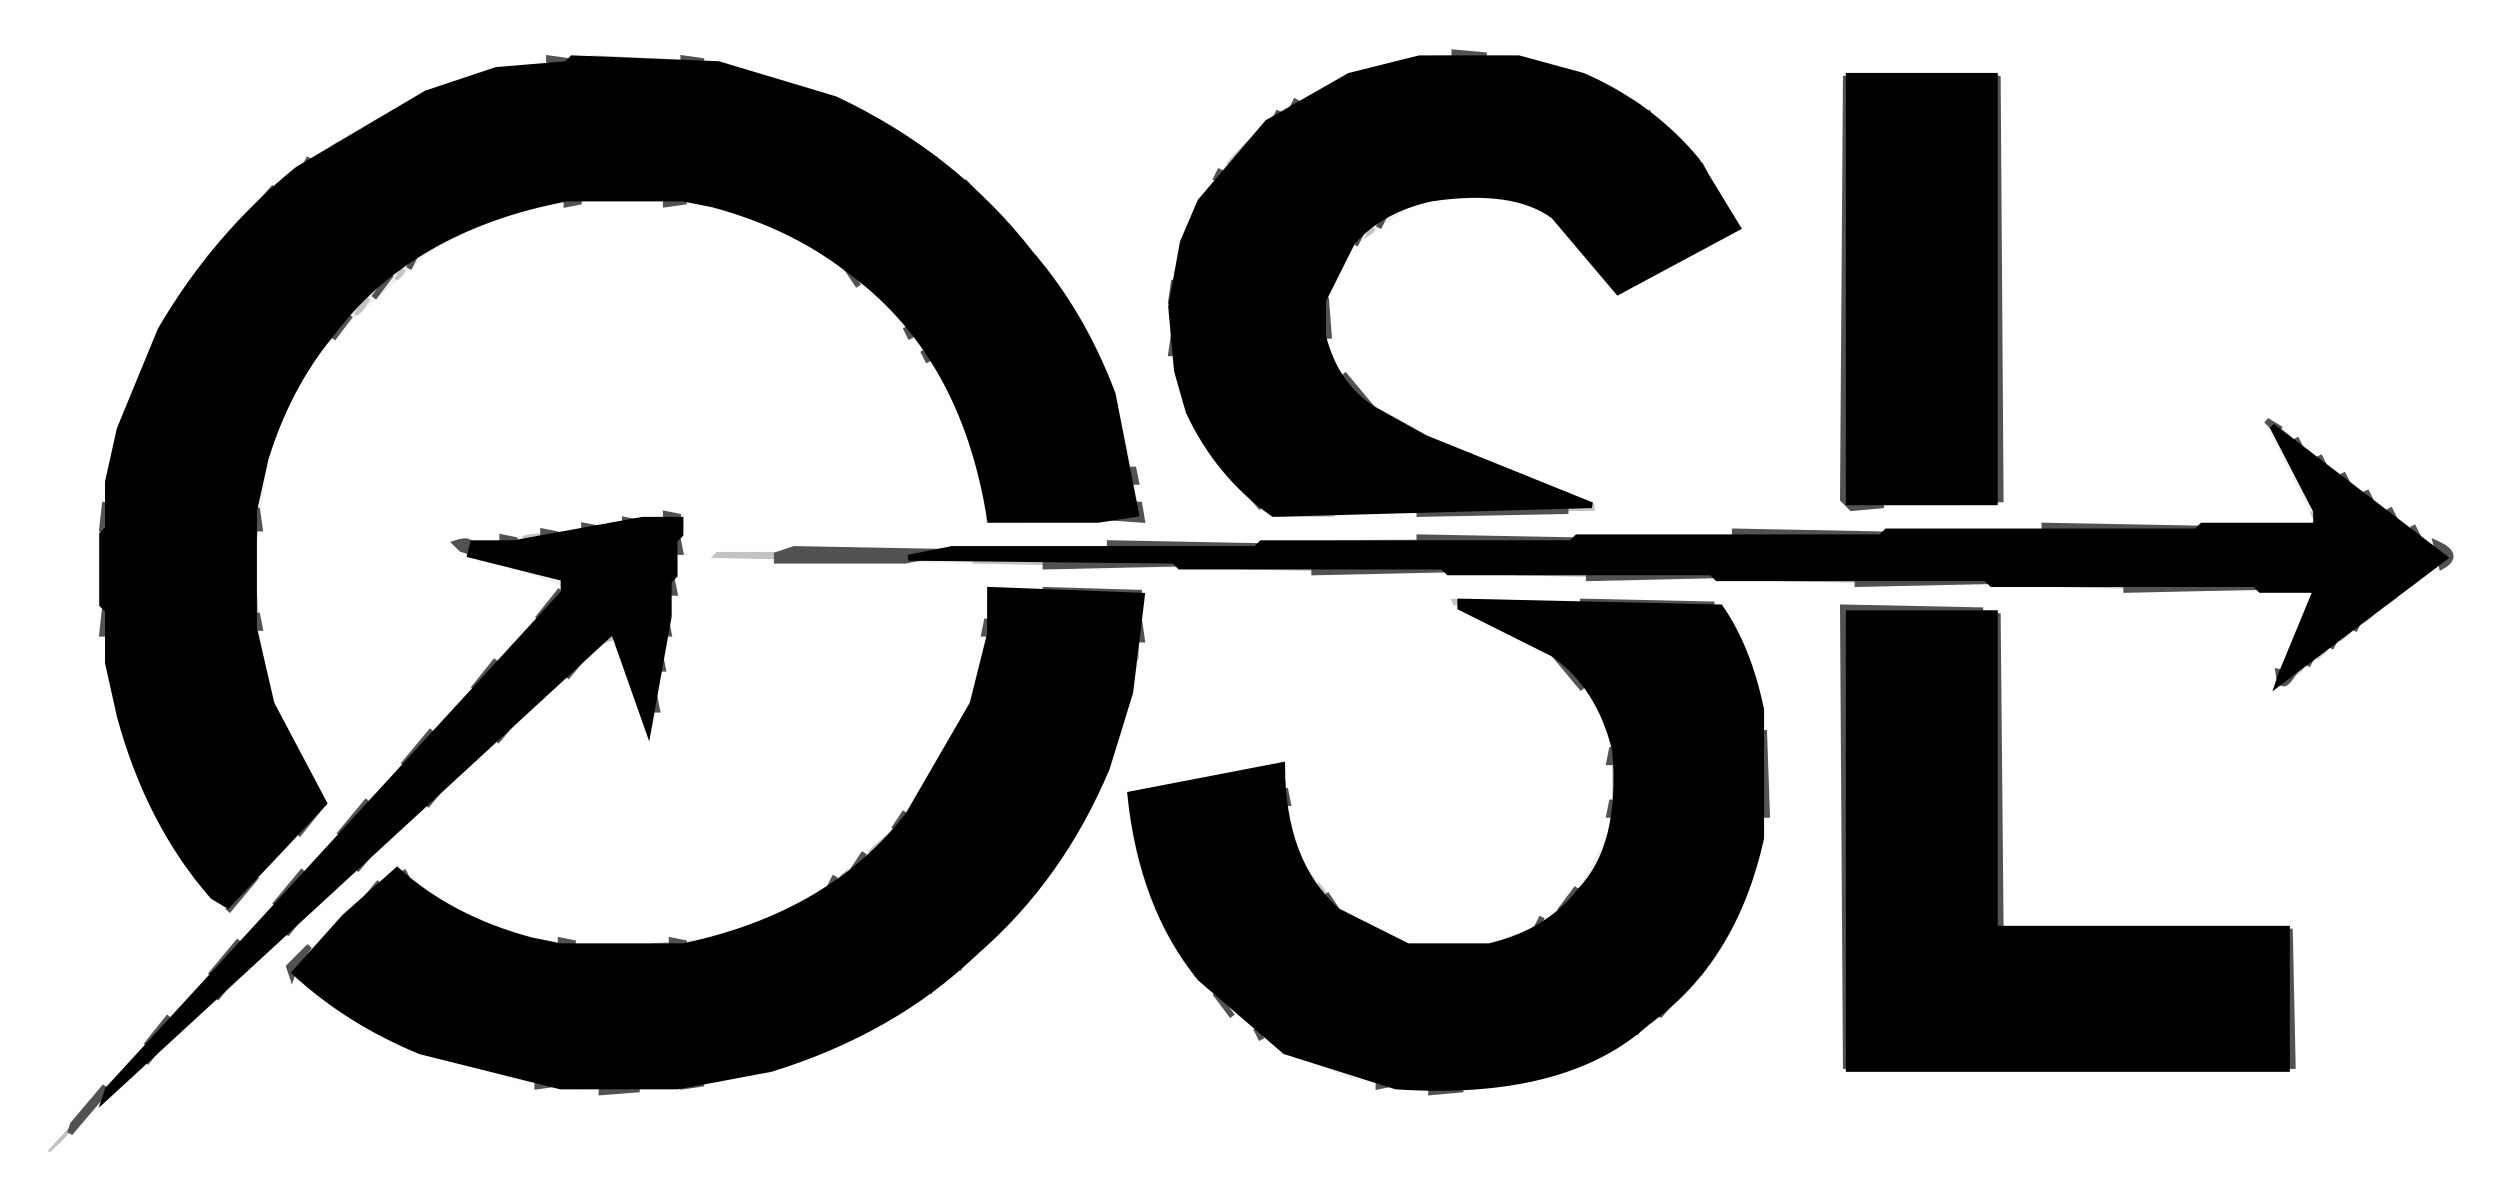
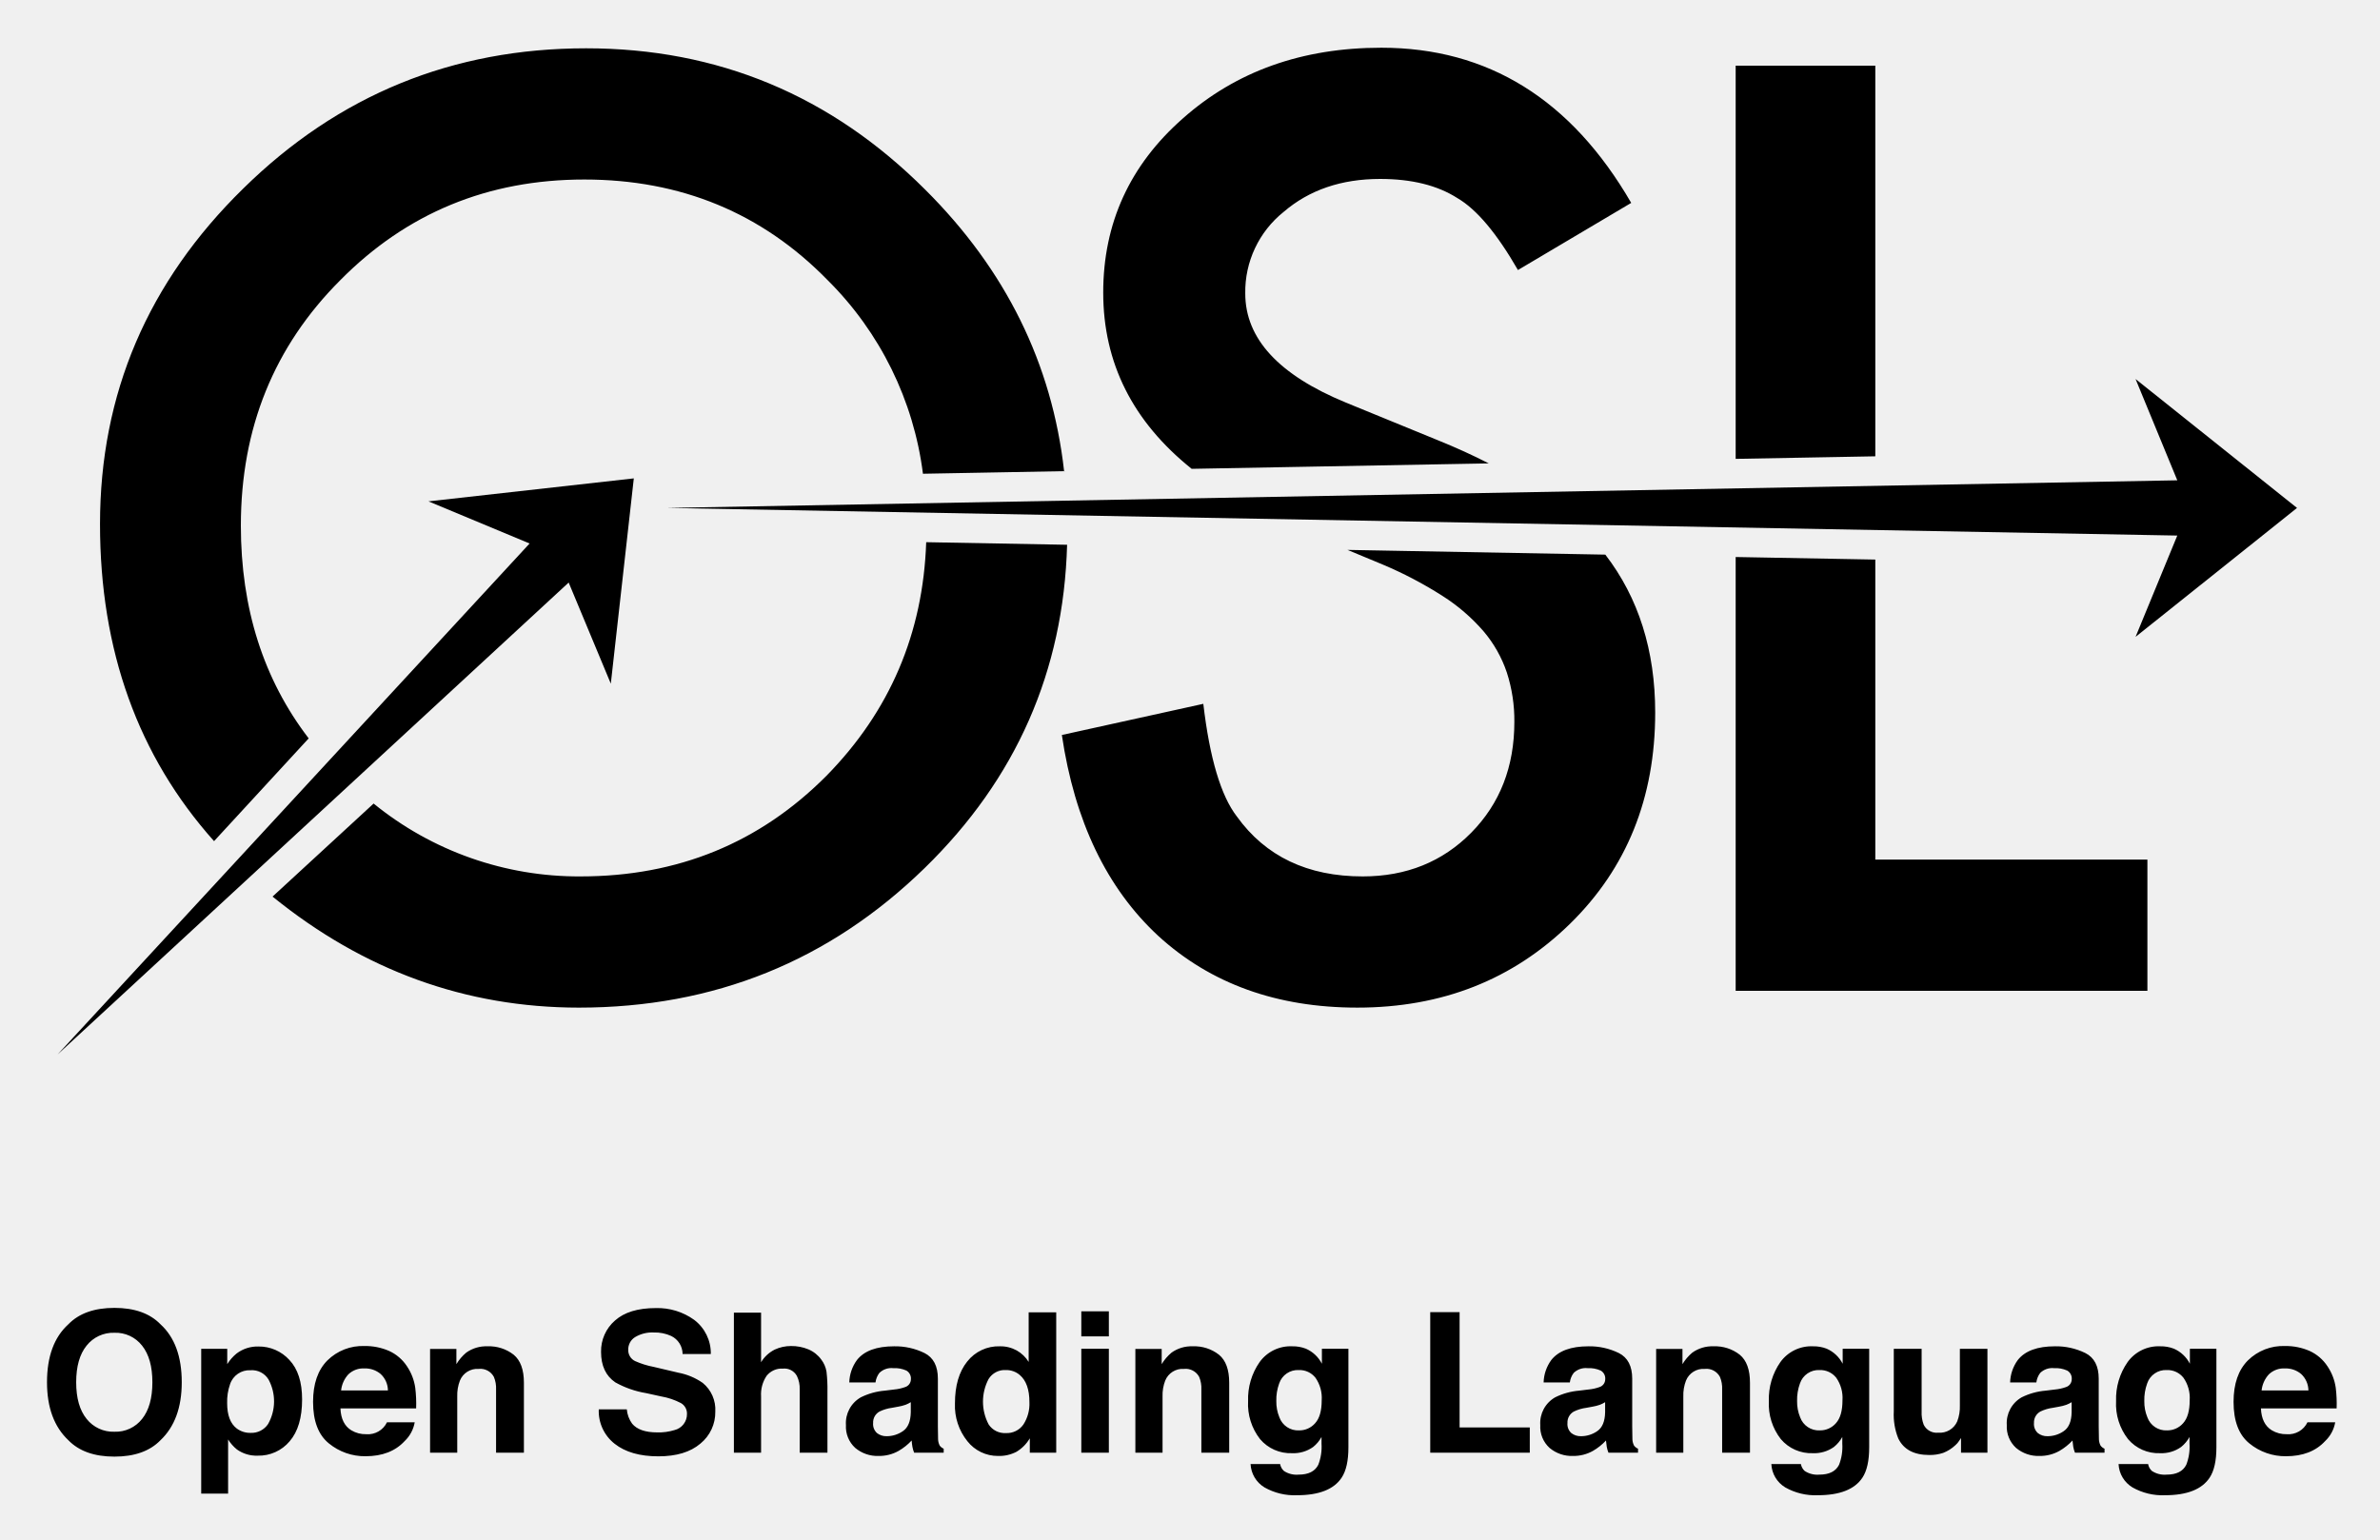
- <svg xmlns="http://www.w3.org/2000/svg" role="img" viewBox="47.52 159.02 427.96 205.21">
-   <path fill="#C3C3C3" stroke="#C3C3C3" d="M148.5 168l12.5.5-12.5.5v-1zm144 0l3.5.5-3.5.5v-1zm10 0l3.5.5-3.5.5v-1zm61 3l26.5.5-26.5.5v-1zm-36 5l1 2-1-2zm4 3l7 8-7-8zm-68 1l-6 7 6-7zm-158 2l-1 2 1-2zm-3 2l-1 2 1-2zm103 0l1 2-1-2zm4 3l2 3-2-3zm-112 1l-2 3 2-3zm243 1l1 2-1-2zm-193 4l3.5.5-3.5.5v-1zm10 0l3.5.5-3.5.5v-1zm136 0l2.5.5-2.5.5v-1zm21 4l1 2-1-2zm-32 1l-1 2 1-2zm-197 2l-2 3 2-3zm137 0l2 3-2-3zm95 0l2 3-2-3zm-127 4l1 2-1-2zm-109 1l-1 2 1-2zm35 0l-1 2 1-2zm110 0l1 2-1-2zm-31 3l6 7-6-7zm-85 2l-2 3 2-3zm-6 7l-1 2 1-2zm334 15l1 2-1-2zm4 3l1 2-1-2zm4 3l1 2-1-2zm4 3l1 2-1-2zm4 3l1 2-1-2zm-134 1l.5 2-5-.5 4.5-1.5zm50 0l12.5.5-12.5.5v-1zm-106 1l1 1 10.5.5-10.5.5-1-2zm-100 1l.5 2.5h-1l.5-2.5zm279 0l.5 2-7-.5 6.5-1.5zm15 0l1 2-1-2zm-242 1l6.5.5-6.5.5v-1zm167 1l13.5.5-13.5.5v-1zm-292 1l.5 4.5h-1l.5-4.5zm46 0l2.5.5-2.5.5v-1zm193 0l13.5.5-13.5.5v-1zm-200 1l2.5.5-2.5.5v-1zm146 0l13.5.5-13.5.5v-1zm-53 1l13.5.5-13.5.5v-1zm-54 1l13.5.5q-4.8 3.1-14.5 1.5l1-2zm45 2l11.5.5-11.5.5v-1zm46 1l11.5.5-11.5.5v-1zm47 1l11.5.5-11.5.5v-1zm46 1l11.5.5-11.5.5v-1zm108 0l-1 2 1-2zm-370 1l.5 4.5h-1l.5-4.5zm308 0l11.5.5-11.5.5v-1zm-183 2l.5 3.5h-1l.5-3.5zm78 0l12.5.5-10.5.5-1 1-1-2zm163 0l-1 2 1-2zm-70 2l2.5.5-2.5.5v-1zm66 1l-1 2 1-2zm-315 1l-5 6 5-6zm311 2l-1 2 1-2zm-384 1l.5 2.5h-1l.5-2.5zm86 0l1.5.5-2.5 1.5 1-2zm91 1l.5 2.5h-1l.5-2.5zm69 1l1 2-1-2zm134 0l-1 2 1-2zm-4 3l-1 2 1-2zm-298 2l-5 6 5-6zm293 0l1 2-1-2zm-309 2l-5 6 5-6zm222 4l.5 2.5h-1l.5-2.5zm-218 5l-5 6 5-6zm-16 4l-4 5 4-5zm208 0l.5 5.5h-1l.5-5.5zm-119 5l-1 2 1-2zm-85 2l-5 6 5-6zm80 4l-3 4 3-4zm-95 1l-5 6 5-6zm-7 1l-5 6 5-6zm18 4l-2 3 2-3zm77 0l-1 2 1-2zm-112 1l1 2-1-2zm27 0l-5 6 5-6zm11 1l1 2-1-2zm200 0l-1 2 1-2zm-93 1l-1 2 1-2zm48 0l1 2-1-2zm-190 2l2 3-2-3zm10 2l-5 6 5-6zm184 0l1 2-1-2zm-171 1l-5 6 5-6zm114 1l-6 7 6-7zm-125 3l-5 6 5-6zm51 1l2.5.5-2.5.5v-1zm12 0l3.5.5-3.5.5v-1zm132 0l2.5.5-2.5.5v-1zm49 4l-1 2 1-2zm-129 1l-2 3 2-3zm-128 1l-5 6 5-6zm16 0l1 2-1-2zm154 0l2 3-2-3zm-150 3l1 2-1-2zm-19 1l-5 6 5-6zm22 1l1 2-1-2zm154 2l1 2-1-2zm71 0l-1 2 1-2zm-259 5l-5 6 5-6zm0 3l-5 6 5-6zm292 1l76.5.5-76.5.5v-1zm-218 3l4.5.5-4.5.5v-1zm12 0l4.5.5-4.5.5v-1zm131 0l3.5.5-3.5.5v-1zm10 0l3.5.5-3.5.5v-1zm-239 6l-.5 1.5-3.5 4.5-.5-1.5 4.5-4.5z" />
-   <path fill="#FFF" stroke="#FFF" d="M0 0h512v512H0V0zm149 168l-25 5q-15 6-26 15-26 19-33 56v27l3 14q5 16 15 28l4 2 17-18-8-14-3-9-1-14-1-1 3-22q4-12 11-20l17-15 13-6 17-3 19 2q13 3 22 11 19 14 23 43h7l1-1h19q-3-29-18-45-15-19-37-29l-18-5-21-1zm144 0l-16 4-13 8q-12 9-16 26-2 14 2 23 5 12 16 19h10l1-1h44v-2l-27-11-11-6q-6-4-8-10-1-12 4-16l10-7 8-2 11 1 9 5 8 11 21-12-7-11q-7-10-18-15l-15-4h-13zm70 3v75h20l1-1h6v-74h-27zm73 59l-1 2 8 16-6 1-160 2-1 1h-52l-1 1h-53l-2 2 276 6-8 16 5-2 26-20-31-25zm-276 17l-1 1-21 2-13 3 19 7-89 96 1 1 94-87 3-1 6 16 1-2 3-26 2-7v-3h-5zm58 13l-2 2v7l-4 14-9 15-16 14-16 7-12 1-1 1q-29 0-42-14l-9 8-10 11q10 9 24 14l17 5q6-2 8 1l24-1 18-5q15-7 27-17 11-11 19-24l6-14 3-13v-12h-25zm77 1l1 2 18 9q7 5 9 15v13l-6 12-6 5-12 4-11-1-11-6-7-9-3-16-25 5-2 2q2 19 12 31l13 11 13 6 11 2q27 1 41-11 16-11 20-34v-19q-3-12-8-20l-47-1zm68 2v80h77v-25h-50v-55h-27z" />
-   <path fill="#525252" stroke="#525252" d="M296.5 168l5.5.5-5.5.5v-1zm-155 1l3.5.5-3.5.5v-1zm23 0l3.5.5-3.5.5v-1zm199 3l.5 73 6 .5-5.5.5-1.5-1.5.5-72.5zm26 0l.5 72.5h-1l.5-72.5zm-120 4l-1 2 1-2zm-3 2l-1 2 1-2zm63 0l1 2-1-2zm-229 8l-1 2 1-2zm107 0l1 2-1-2zm131 1l1 2-1-2zm-82 1l-1 2 1-2zm-44 2l9 10-9-10zm-118 1l-8 9 8-9zm50 2l2.5.5-2.5.5v-1zm17 0l3.5.5-3.5.5v-1zm123 3l-1 2 1-2zm-4 3l-1 2 1-2zm-197 4l-1 2 1-2zm35 0l-1 2 1-2zm106 0l1 2-1-2zm-32 2l2 3-2-3zm-78 1l-3 4 3-4zm113 1l1 2-1-2zm21 0l.5 3.5h-1l.5-3.5zm-19 3l1 2-1-2zm45 0l.5 6.5h-1l.5-6.5zm-167 3l-3 4 3-4zm95 2l1 2-1-2zm46 1l.5 3.5h-1l.5-3.5zm-43 3l1 2-1-2zm72 4l5 6-5-6zm158 8l2.5 1.5-1.5-.5-1-1zm5 3l1 2-1-2zm4 3l1 2-1-2zm-188 1l7 8-7-8zm-15 1l.5 2.5h-1l.5-2.5zm207 1l1 2-1-2zm4 3l1 2-1-2zm-387 2l.5 4.5h-1l.5-4.5zm177 0l.5 3-7-.5 6-.5.5-2zm-151 1l.5 3.5h-1l.5-3.5zm199 0l25.5.5-25.5.5v-1zm166 0l1 2-1-2zm-295 1l2.5.5-2.5.5v-1zm-7 1l2.5.5-2.5.5v-1zm-7 1l2.5.5-2.5.5v-1zm250 0l26.5.5-26.5.5v-1zm63 0l1 2-1-2zm-320 1l2.5.5-2.5.5v-1zm204 0l25.5.5-25.5.5v-1zm-211 1l2.5.5-2.5.5v-1zm30 0l.5 2.5h-1l.5-2.5zm127 0l26.5.5-26.5.5v-1zm-165 1q3.3-1.1 2.5 1.5l-1.5-.5-1-1zm112 0l25.5.5-25.5.5v-1zm227 0q4.5 2 1 4l-1-4zm-281 1l26.5.5-7.5 1.5h-22v-1l3-1zm43 2l22.5.5-22.5.5v-1zm46 1l22.5.5-22.5.5v-1zm47 1l21.5.5-21.5.5v-1zm-157 1l.5 2.5h-1l.5-2.5zm203 0l22.5.5-22.5.5v-1zm46 1l22.5.5-22.5.5v-1zm-268 1l-4 5 4-5zm83 0l16.5.5-16.5.5v-1zm92 2l22.5.5-22.5.5v-1zm-253 1l.5 4.5h-1l.5-4.5zm297.5 0l24 .5-23 .5-.5 78-.5-79zm-271.5 1l.5 2.5h-1l.5-2.5zm298 0l.5 53.5h-1l.5-53.5zm-228 1l.5 2.5h-1l.5-2.5zm55 0l.5 2.5h-1l.5-2.5zm26 0l.5 3.5h-1l.5-3.5zm209 0l-1 2 1-2zm-4 3l-1 2 1-2zm-298 1l-5 6 5-6zm11 2l.5 2.5h-1l.5-2.5zm153 0l5 6-5-6zm130 0l-1 2 1-2zm-311 1l-4 5 4-5zm305 2l2.5.5q-2.1 3.3-2.5-.5zm-278 4l.5 2.5h-1l.5-2.5zm-22 2l-5 6 5-6zm-16 4l-5 6 5-6zm228 0l.5 14.5h-1l.5-14.5zm-26 3l.5 2.5h-1l.5-2.5zm-198 4l-5 6 5-6zm142 3l.5 2.5h-1l.5-2.5zm-157 2l-5 6 5-6zm213 0l.5 2.5h-1l.5-2.5zm-221 1l-4 5 4-5zm100 1l-2 3 2-3zm-89 4l-5 6 5-6zm82 3l-2 3 2-3zm32 2l-1 2 1-2zm-128 1l-5 6 5-6zm17 0l1 2-1-2zm-25 1l-5 6 5-6zm99 0l-1 2 1-2zm-108 1l1 2-1-2zm30 0l-5 6 5-6zm205 1l-3 4 3-4zm-94 1l-2 3 2-3zm51 0l2 3-2-3zm-174 2l-4 5 4-5zm211 2l-1 2 1-2zm128 2l.5 23.5h-1l.5-23.5zm-351 2l-5 6 5-6zm55 0l2.5.5-2.5.5v-1zm19 0l2.5.5-2.5.5v-1zm-62 1l-2.5 3.5-.5 1.5-.5-1.5 3.5-3.5zm113 1l-2 3 2-3zm127 0l-1 2 1-2zm-89 2l1 2-1-2zm-163 1l-4 5 4-5zm249 1l-6 7 6-7zm-130 1l-1 2 1-2zm48 2l3 4-3-4zm-179 4l-4 5 4-5zm252 1l-1 2 1-2zm-66 1l1 2-1-2zm-186 1l-4 5 4-5zm63 8l3.5.5-3.5.5v-1zm25 0l3.5.5-3.5.5v-1zm119 0l2.5.5-2.5.5v-1zm-218 1l-.5 1.5-5.5 6.5.5-1.5 5.5-6.5zm85 0l6.5.5-6.5.5v-1zm142 0l5.5.5-5.5.5v-1z" />
-   <path stroke="#000" d="M145.5 169l25 1 20 6q20.4 9.6 33.5 26.5 8.8 10.2 14 24l4 20.5-6.5 1H217q-4.5-28.7-24.5-43-9.6-7.4-23-11l-5-1h-20q-26.9 5.1-40.5 23.5-7.2 8.8-11 21l-2 9v20l3 13 9 17L86.5 314l-2.5-1.5q-11-12.5-16-31l-2-9v-9l-1-1v-12l1-1v-8l2-9 7-17q9.4-16.1 23.5-27.5l22-13 12-4 12-1 1-1zm145 0h17l11 3q11.8 5.2 19.5 14.5l7 11.5-20.5 11-11-13q-6.9-5.1-21-3-8.6 1.9-13.5 7.5l-5 10v6q2.1 8.4 8.5 12.5l9 5 28.5 11.5-54.5 1.5q-9.4-6.6-14.5-17.5l-2-7-1-11 2-11 3-7 11.5-13.5 14-8 12-3zm73.5 3h25v73h-25v-73z" />
-   <path stroke="#000" d="M436.5 232l29.5 22.5-28.5 21.5.5-1.5 6-14.5h-9.5l-1-1h-45l-1-1h-46l-1-1h-45l-1-1h-45l-1-1-45.5-.5 7.5-1.5h52l1-1h53l1-1h52l1-1h53l1-1H444v-2.5l-7.5-14.5zm-279 16h6.5v2.5l-1 1v6l-1 1v6l-3.5 19.5-6-17-87 80 .5-1.5 78-85V258l-16-4 .5-2h7l22-4z" />
-   <path stroke="#000" d="M217 260l26 1-2 16.5-4 13q-8 19-22.5 31.5-14 13.5-35 20l-16 3h-20l-24-6q-12.4-5.1-21.5-13.5l8.5-9.5 9-8q9.2 8.3 23 12l5 1h21q25.2-5.3 38.5-22.5l11-19 3-12V260zm80.5 2l44.5 1q4.8 6.9 7 17.5v22q-4.6 20.9-19.5 31.5-14.1 12.9-43 11l-19-6-14.5-12.5q-10-12.2-12-31.5l26-5q0 16.7 9.5 25l12 6h14q10.1-2.4 15.5-9.5 7.4-7.6 6-24-2.6-10.9-10.5-16.5l-16-8v-1zm66.5 2h25v54h50v24h-75v-78z" />
+ <svg xmlns="http://www.w3.org/2000/svg" role="img" viewBox="1.75 12.75 507.00 328.00">
+   <path d="M143.787 120.977l321.781 5.886-8.889 21.584 34.395-27.47-34.395-27.468 8.889 21.583-321.781 5.885z" />
+   <path d="M255.606 112.644l63.284-1.16q-5.013-2.573-10.762-4.902l-19.653-8.047q-21.456-8.82-21.452-23.255a21.794 21.794 0 0 1 8.17-17.375q8.169-7.024 20.553-7.028 10.085 0 16.47 4.086 6.13 3.575 12.895 15.323l24.129-14.303q-19.146-33.067-53.242-33.064-25.28 0-42.254 15.052-16.98 14.927-16.979 37.128 0 22.453 18.841 37.545zm145.632-85.897h-29.746v83.774l29.746-.544zM53.061 124.733q0-31.121 21.19-52.297Q95.446 51.004 126.213 51q30.893 0 51.837 21.435a70.637 70.637 0 0 1 20.312 41.256l30.07-.55q-3.864-34.362-29.573-59.967-30.13-30.134-72.26-30.131-42.646 0-73.033 29.877-30.51 29.876-30.511 71.497 0 40.361 24.294 67.556l20.16-21.896q-14.448-18.855-14.45-45.345zm348.177 71.179v-63.934l-29.746-.544v92.437H459.2v-27.96zm-202.184-67.636q-.996 29.15-21.257 49.782-21.325 21.432-52.348 21.43a69.164 69.164 0 0 1-44.11-15.524L59.81 203.786q29.146 23.647 65.255 23.66 43.157 0 73.667-29.743 29.212-28.482 30.338-68.877zm89.748 1.643l7.455 3.1a84.29 84.29 0 0 1 12.771 6.699 39.667 39.667 0 0 1 8.744 7.527 26.685 26.685 0 0 1 4.975 8.804 33.167 33.167 0 0 1 1.599 10.522q0 14.297-9.191 23.608-9.19 9.31-23.11 9.31-17.623 0-26.813-12.77-5.11-6.64-7.147-24.002l-30.132 6.638q4.083 27.577 20.558 42.83 16.718 15.265 42.387 15.26 27.06 0 45.323-17.88 18.126-17.766 18.127-44.98 0-19.851-10.623-33.66z" />
+   <path d="M14.023 237.421l108.868-100.546 8.977 21.548 4.899-43.744-43.745 4.897 21.546 8.977L14.023 237.421zm21.914 82.199q-3.392 3.493-9.812 3.493t-9.812-3.494q-4.55-4.286-4.55-12.351 0-8.227 4.55-12.351 3.393-3.494 9.812-3.494 6.42 0 9.812 3.494 4.53 4.124 4.53 12.35 0 8.066-4.53 12.352zm-3.91-4.552q2.183-2.742 2.184-7.8 0-5.038-2.184-7.79a7.137 7.137 0 0 0-5.902-2.753 7.232 7.232 0 0 0-5.931 2.742q-2.215 2.742-2.215 7.8 0 5.059 2.215 7.801a7.233 7.233 0 0 0 5.931 2.744 7.148 7.148 0 0 0 5.902-2.744zm31.368-12.553q2.71 2.863 2.71 8.41 0 5.85-2.648 8.918a8.595 8.595 0 0 1-6.82 3.067 7.152 7.152 0 0 1-4.416-1.32 8.556 8.556 0 0 1-1.88-2.133v11.538h-5.73v-30.857h5.546v3.27a9.31 9.31 0 0 1 2.004-2.275 7.393 7.393 0 0 1 4.62-1.483 8.754 8.754 0 0 1 6.614 2.865zm-4.443 4.164a4.12 4.12 0 0 0-3.827-1.971 4.354 4.354 0 0 0-4.372 2.986 11.22 11.22 0 0 0-.616 4.023q0 3.86 2.071 5.424a4.755 4.755 0 0 0 2.915.914 4.237 4.237 0 0 0 3.726-1.87 9.787 9.787 0 0 0 .103-9.506zm25.665-6.093a9.012 9.012 0 0 1 3.826 3.275 10.89 10.89 0 0 1 1.764 4.578 28.29 28.29 0 0 1 .19 4.395H74.272q.135 3.332 2.315 4.673a5.887 5.887 0 0 0 3.193.832 4.496 4.496 0 0 0 4.406-2.54h5.91a7.228 7.228 0 0 1-2.145 4.003q-2.976 3.23-8.33 3.23a12.07 12.07 0 0 1-7.8-2.724q-3.38-2.725-3.38-8.866 0-5.753 3.051-8.823a10.674 10.674 0 0 1 7.918-3.07 12.61 12.61 0 0 1 5.208 1.037zm-8.662 5.002a6.011 6.011 0 0 0-1.542 3.427h9.975a4.832 4.832 0 0 0-1.543-3.5 5.078 5.078 0 0 0-3.433-1.193 4.59 4.59 0 0 0-3.457 1.266zm35.226-4.181q2.175 1.798 2.175 5.962v14.911h-5.932v-13.468a6.19 6.19 0 0 0-.464-2.682 3.258 3.258 0 0 0-3.226-1.706 4 4 0 0 0-4.013 2.499 8.635 8.635 0 0 0-.565 3.372v11.985h-5.79v-22.102h5.607v3.23a9.805 9.805 0 0 1 2.104-2.458 7.291 7.291 0 0 1 4.511-1.34 8.488 8.488 0 0 1 5.593 1.797zm24.094 11.63a6.073 6.073 0 0 0 1.141 3.067q1.555 1.85 5.331 1.85a11.463 11.463 0 0 0 3.67-.488 3.486 3.486 0 0 0 2.677-3.474 2.561 2.561 0 0 0-1.31-2.296 14.215 14.215 0 0 0-4.158-1.401l-3.242-.711a20.189 20.189 0 0 1-6.567-2.296q-3.027-2.071-3.027-6.48a8.606 8.606 0 0 1 2.962-6.684q2.961-2.66 8.699-2.661a13.342 13.342 0 0 1 8.174 2.509 8.921 8.921 0 0 1 3.548 7.283h-6.013a4.288 4.288 0 0 0-2.416-3.84 8.277 8.277 0 0 0-3.728-.751 7.096 7.096 0 0 0-3.957.975 3.086 3.086 0 0 0-1.479 2.722 2.568 2.568 0 0 0 1.458 2.397 18.073 18.073 0 0 0 3.978 1.24l5.255 1.238a13.377 13.377 0 0 1 5.18 2.174 7.325 7.325 0 0 1 2.676 6.114 8.59 8.59 0 0 1-3.172 6.816q-3.173 2.713-8.963 2.712-5.913 0-9.301-2.671a8.837 8.837 0 0 1-3.388-7.344zm38.686-12.777a6.504 6.504 0 0 1 2.742 2.176 5.8 5.8 0 0 1 1.111 2.551 31.497 31.497 0 0 1 .203 4.28v13.013h-5.912v-13.483a5.97 5.97 0 0 0-.605-2.888 3.03 3.03 0 0 0-2.984-1.546 4.094 4.094 0 0 0-3.458 1.535 7.069 7.069 0 0 0-1.18 4.383v12h-5.79v-29.843h5.79v10.564a7.08 7.08 0 0 1 2.903-2.691 8.173 8.173 0 0 1 3.468-.762 9.383 9.383 0 0 1 3.712.71zm18.27 8.552a9.129 9.129 0 0 0 2.312-.508 1.741 1.741 0 0 0 1.249-1.646 1.946 1.946 0 0 0-.958-1.879 6.048 6.048 0 0 0-2.81-.517 3.687 3.687 0 0 0-2.945 1.015 4.185 4.185 0 0 0-.824 2.032h-5.586a8.472 8.472 0 0 1 1.632-4.775q2.305-2.925 7.916-2.925a14.11 14.11 0 0 1 6.488 1.443q2.836 1.443 2.836 5.444v10.157q0 1.056.04 2.56a3.217 3.217 0 0 0 .346 1.544 2.078 2.078 0 0 0 .853.67v.853h-6.297a6.405 6.405 0 0 1-.366-1.26q-.102-.588-.162-1.34a11.953 11.953 0 0 1-2.78 2.215 8.399 8.399 0 0 1-4.25 1.076 7.332 7.332 0 0 1-4.995-1.717 6.102 6.102 0 0 1-1.972-4.865 6.304 6.304 0 0 1 3.172-5.911 14.17 14.17 0 0 1 5.116-1.422zm3.54 2.702a6.442 6.442 0 0 1-1.122.558 9.456 9.456 0 0 1-1.555.397l-1.318.243a8.662 8.662 0 0 0-2.66.793 2.643 2.643 0 0 0-1.369 2.458 2.566 2.566 0 0 0 .836 2.142 3.173 3.173 0 0 0 2.032.66 6.05 6.05 0 0 0 3.496-1.096q1.599-1.097 1.66-4.002zm22.57-11.021a7.036 7.036 0 0 1 2.54 2.447v-10.563h5.87v29.903h-5.627v-3.067a8.164 8.164 0 0 1-2.824 2.864 7.93 7.93 0 0 1-3.94.894 8.228 8.228 0 0 1-6.532-3.139 12.051 12.051 0 0 1-2.65-8.055q0-5.667 2.61-8.918a8.495 8.495 0 0 1 6.978-3.25 7.147 7.147 0 0 1 3.575.884zm1.422 15.775a8.081 8.081 0 0 0 1.28-4.734q0-4.063-2.052-5.81a4.416 4.416 0 0 0-2.925-1.056 4.067 4.067 0 0 0-3.728 1.919 10.353 10.353 0 0 0 .02 9.67 4.09 4.09 0 0 0 3.667 1.839 4.276 4.276 0 0 0 3.738-1.828zm18.202-18.771h-5.87v-5.343h5.87zm-5.87 2.64h5.87v22.143h-5.87zm29.333 1.27q2.174 1.798 2.174 5.962v14.911h-5.932v-13.468a6.183 6.183 0 0 0-.464-2.682 3.257 3.257 0 0 0-3.226-1.706 4 4 0 0 0-4.013 2.499 8.636 8.636 0 0 0-.565 3.372v11.985h-5.79v-22.102h5.607v3.23a9.805 9.805 0 0 1 2.104-2.458 7.294 7.294 0 0 1 4.512-1.34 8.49 8.49 0 0 1 5.593 1.797zm18.512-1.29a6.953 6.953 0 0 1 3.408 3.21v-3.19h5.648v21.006q0 4.286-1.443 6.46-2.478 3.738-9.508 3.738a12.954 12.954 0 0 1-6.926-1.666 6.144 6.144 0 0 1-2.966-4.978h6.297a2.606 2.606 0 0 0 .793 1.463 4.889 4.889 0 0 0 3.148.792q3.128 0 4.185-2.092a10.588 10.588 0 0 0 .691-4.51v-1.421a7.055 7.055 0 0 1-1.788 2.133 7.185 7.185 0 0 1-4.49 1.32 8.496 8.496 0 0 1-6.815-2.996 12.113 12.113 0 0 1-2.55-8.116 13.69 13.69 0 0 1 2.456-8.298 8.107 8.107 0 0 1 6.959-3.363 7.61 7.61 0 0 1 2.9.508zm1.972 15.876q1.396-1.534 1.395-4.886a7.494 7.494 0 0 0-1.325-4.793 4.32 4.32 0 0 0-3.55-1.646 4.183 4.183 0 0 0-4.187 2.864 10.18 10.18 0 0 0-.608 3.758 8.606 8.606 0 0 0 .648 3.434 4.22 4.22 0 0 0 4.208 2.802 4.446 4.446 0 0 0 3.419-1.533zm24.513-23.656h6.257v24.56h14.951v5.383h-21.208zm33.716 16.475a9.128 9.128 0 0 0 2.313-.508 1.742 1.742 0 0 0 1.249-1.646 1.945 1.945 0 0 0-.958-1.879 6.048 6.048 0 0 0-2.811-.517 3.69 3.69 0 0 0-2.945 1.015 4.19 4.19 0 0 0-.824 2.032h-5.586a8.48 8.48 0 0 1 1.632-4.775q2.306-2.925 7.916-2.925a14.115 14.115 0 0 1 6.489 1.443q2.836 1.443 2.835 5.444v10.157q0 1.056.04 2.56a3.21 3.21 0 0 0 .346 1.544 2.074 2.074 0 0 0 .853.67v.853h-6.297a6.442 6.442 0 0 1-.366-1.26q-.101-.588-.162-1.34a11.946 11.946 0 0 1-2.78 2.215 8.396 8.396 0 0 1-4.25 1.076 7.332 7.332 0 0 1-4.996-1.717 6.103 6.103 0 0 1-1.971-4.865 6.305 6.305 0 0 1 3.171-5.911 14.173 14.173 0 0 1 5.118-1.422zm3.54 2.702a6.387 6.387 0 0 1-1.122.558 9.47 9.47 0 0 1-1.555.397l-1.317.243a8.674 8.674 0 0 0-2.662.793 2.644 2.644 0 0 0-1.367 2.458 2.567 2.567 0 0 0 .835 2.142 3.174 3.174 0 0 0 2.032.66 6.05 6.05 0 0 0 3.496-1.096q1.6-1.097 1.66-4.002zm28.685-10.107q2.173 1.798 2.173 5.962v14.911h-5.931v-13.468a6.183 6.183 0 0 0-.464-2.682 3.257 3.257 0 0 0-3.227-1.706 3.999 3.999 0 0 0-4.012 2.499 8.644 8.644 0 0 0-.565 3.372v11.985h-5.79v-22.102h5.608v3.23a9.795 9.795 0 0 1 2.103-2.458 7.29 7.29 0 0 1 4.51-1.34 8.491 8.491 0 0 1 5.595 1.797zm18.511-1.29a6.953 6.953 0 0 1 3.409 3.21v-3.19h5.647v21.006q0 4.286-1.442 6.46-2.479 3.738-9.508 3.738a12.954 12.954 0 0 1-6.927-1.666 6.144 6.144 0 0 1-2.966-4.978h6.297a2.606 2.606 0 0 0 .793 1.463 4.889 4.889 0 0 0 3.149.792q3.127 0 4.184-2.092a10.588 10.588 0 0 0 .692-4.51v-1.421a7.055 7.055 0 0 1-1.789 2.133 7.185 7.185 0 0 1-4.489 1.32 8.496 8.496 0 0 1-6.815-2.996 12.113 12.113 0 0 1-2.55-8.116 13.69 13.69 0 0 1 2.455-8.298 8.107 8.107 0 0 1 6.959-3.363 7.61 7.61 0 0 1 2.901.508zm1.972 15.876q1.396-1.534 1.396-4.886a7.494 7.494 0 0 0-1.326-4.793 4.32 4.32 0 0 0-3.55-1.646 4.183 4.183 0 0 0-4.187 2.864 10.18 10.18 0 0 0-.607 3.758 8.606 8.606 0 0 0 .647 3.434 4.22 4.22 0 0 0 4.208 2.802 4.446 4.446 0 0 0 3.419-1.533zm18.257-15.855v13.346a7.01 7.01 0 0 0 .445 2.844 3.075 3.075 0 0 0 3.093 1.687 4.043 4.043 0 0 0 4.043-2.398 8.722 8.722 0 0 0 .565-3.433v-12.046h5.872v22.142h-5.627v-3.129q-.082.103-.406.61a4.076 4.076 0 0 1-.77.894 8.037 8.037 0 0 1-2.623 1.666 8.944 8.944 0 0 1-2.968.447q-4.901 0-6.604-3.535a13.561 13.561 0 0 1-.952-5.749v-13.346zm28.414 8.674a9.128 9.128 0 0 0 2.313-.508 1.742 1.742 0 0 0 1.248-1.646 1.945 1.945 0 0 0-.958-1.879 6.048 6.048 0 0 0-2.81-.517 3.69 3.69 0 0 0-2.945 1.015 4.19 4.19 0 0 0-.824 2.032h-5.587a8.48 8.48 0 0 1 1.633-4.775q2.306-2.925 7.916-2.925a14.115 14.115 0 0 1 6.489 1.443q2.836 1.443 2.835 5.444v10.157q0 1.056.04 2.56a3.21 3.21 0 0 0 .346 1.544 2.074 2.074 0 0 0 .853.67v.853h-6.297a6.441 6.441 0 0 1-.366-1.26q-.101-.588-.162-1.34a11.946 11.946 0 0 1-2.78 2.215 8.396 8.396 0 0 1-4.25 1.076 7.332 7.332 0 0 1-4.996-1.717 6.103 6.103 0 0 1-1.971-4.865 6.305 6.305 0 0 1 3.171-5.911 14.173 14.173 0 0 1 5.118-1.422zm3.54 2.702a6.387 6.387 0 0 1-1.122.558 9.47 9.47 0 0 1-1.555.397l-1.317.243a8.674 8.674 0 0 0-2.662.793 2.644 2.644 0 0 0-1.367 2.458 2.567 2.567 0 0 0 .835 2.142 3.174 3.174 0 0 0 2.032.66 6.05 6.05 0 0 0 3.496-1.096q1.6-1.097 1.66-4.002zm21.783-11.397a6.953 6.953 0 0 1 3.408 3.21v-3.19h5.648v21.006q0 4.286-1.443 6.46-2.478 3.738-9.507 3.738a12.954 12.954 0 0 1-6.927-1.666 6.144 6.144 0 0 1-2.966-4.978h6.297a2.606 2.606 0 0 0 .793 1.463 4.889 4.889 0 0 0 3.148.792q3.128 0 4.185-2.092a10.588 10.588 0 0 0 .691-4.51v-1.421a7.055 7.055 0 0 1-1.788 2.133 7.185 7.185 0 0 1-4.489 1.32 8.496 8.496 0 0 1-6.815-2.996 12.113 12.113 0 0 1-2.55-8.116 13.69 13.69 0 0 1 2.455-8.298 8.107 8.107 0 0 1 6.959-3.363 7.61 7.61 0 0 1 2.901.508zm1.972 15.876q1.396-1.534 1.395-4.886a7.494 7.494 0 0 0-1.325-4.793 4.32 4.32 0 0 0-3.55-1.646 4.183 4.183 0 0 0-4.187 2.864 10.18 10.18 0 0 0-.608 3.758 8.606 8.606 0 0 0 .648 3.434 4.22 4.22 0 0 0 4.208 2.802 4.446 4.446 0 0 0 3.419-1.533zm26.915-15.407a9.01 9.01 0 0 1 3.827 3.275 10.89 10.89 0 0 1 1.765 4.578 28.414 28.414 0 0 1 .19 4.395h-16.127q.135 3.332 2.316 4.673a5.888 5.888 0 0 0 3.192.832 4.496 4.496 0 0 0 4.406-2.54h5.911a7.236 7.236 0 0 1-2.146 4.003q-2.975 3.23-8.331 3.23a12.067 12.067 0 0 1-7.799-2.724q-3.38-2.725-3.379-8.866 0-5.753 3.05-8.823a10.675 10.675 0 0 1 7.919-3.07 12.61 12.61 0 0 1 5.207 1.037zm-8.66 5.002a6.018 6.018 0 0 0-1.543 3.427h9.974a4.832 4.832 0 0 0-1.542-3.5 5.077 5.077 0 0 0-3.433-1.193 4.59 4.59 0 0 0-3.456 1.266z" />
</svg>
